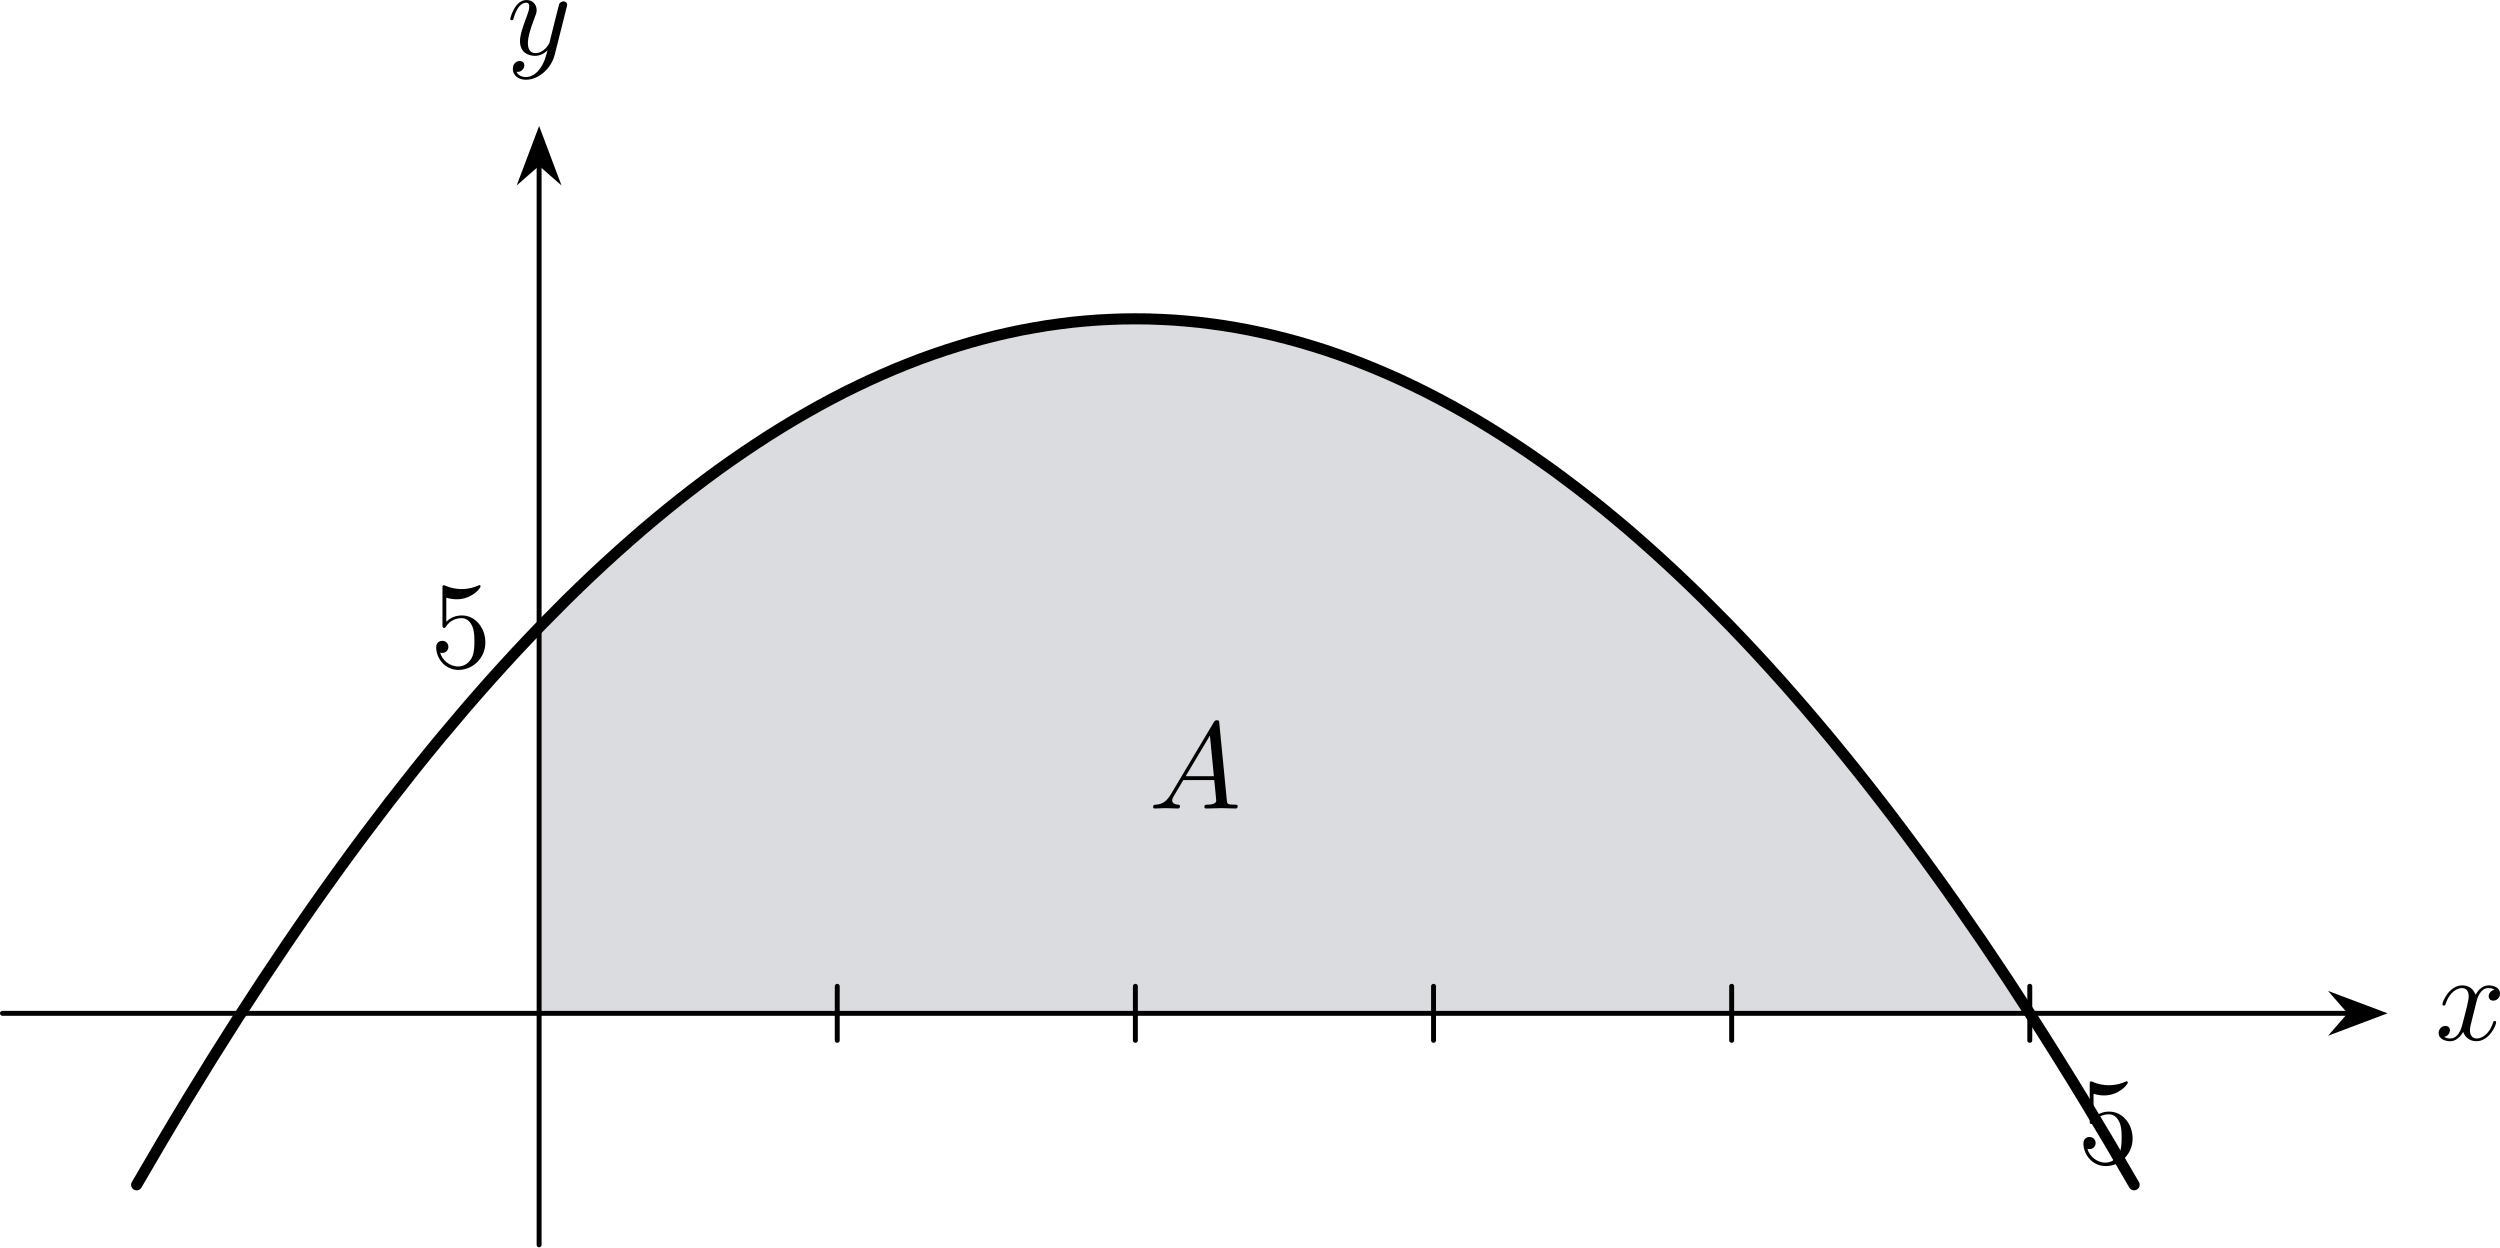
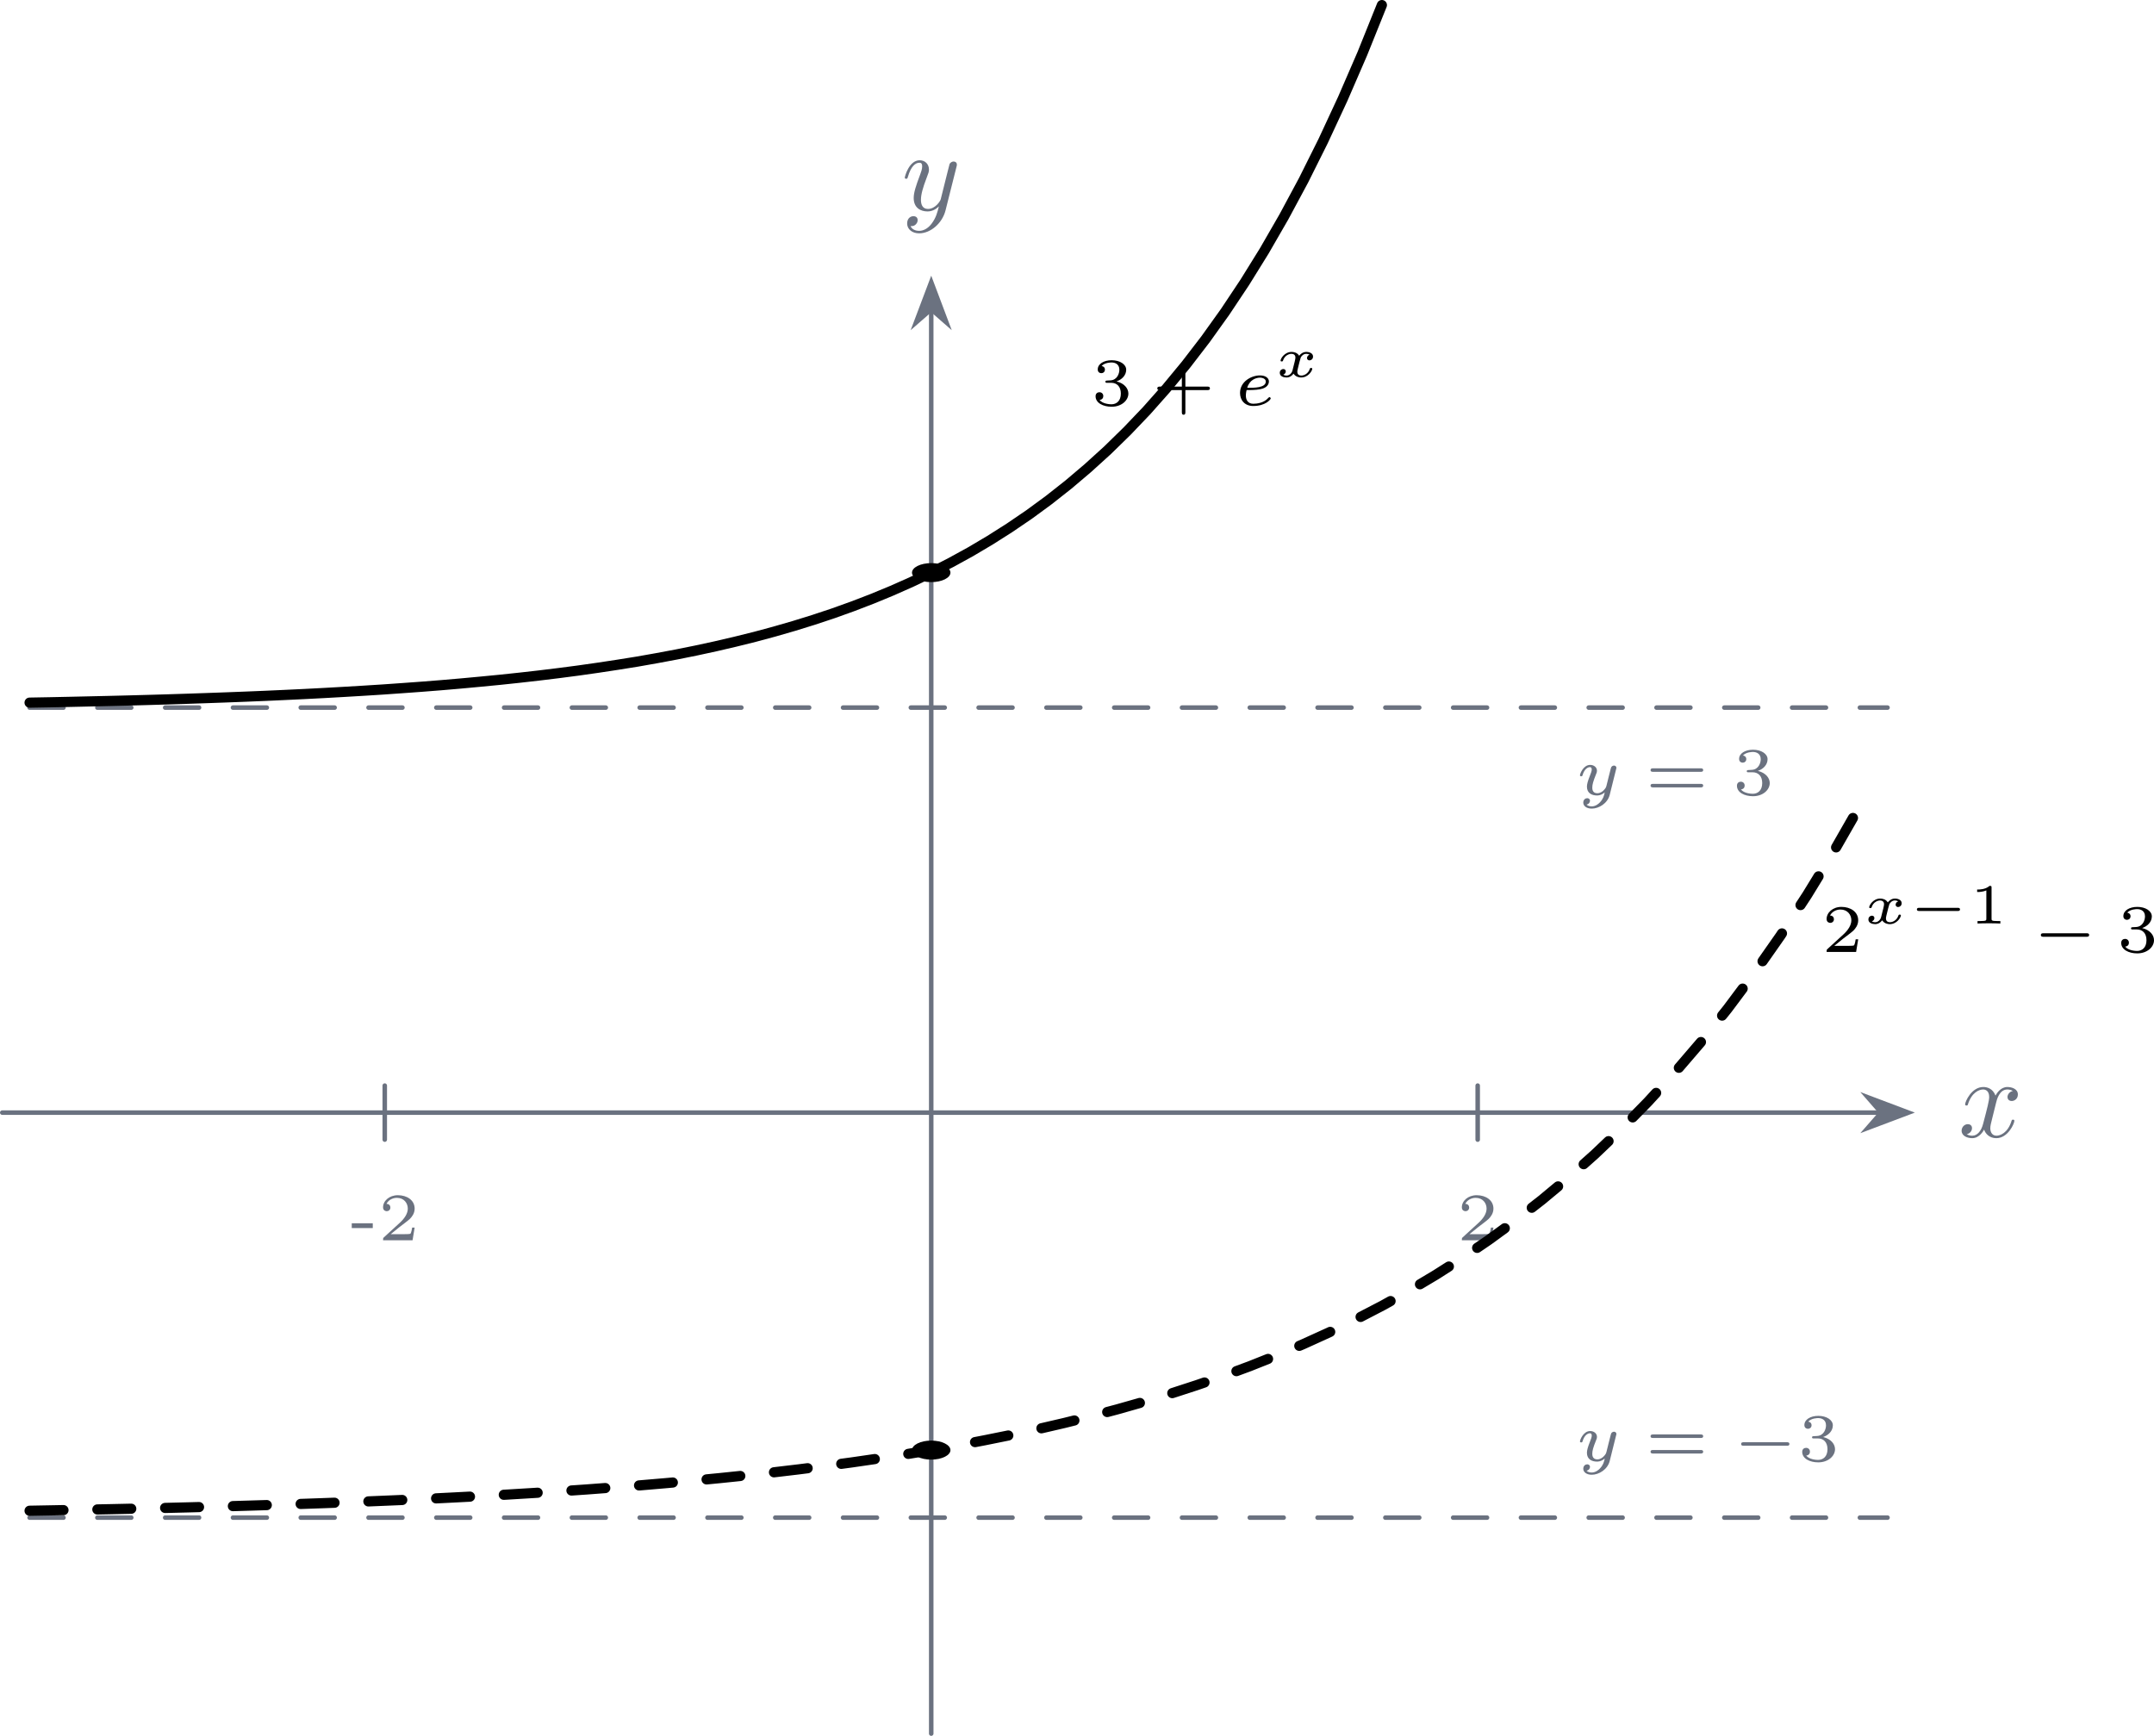
- <svg xmlns="http://www.w3.org/2000/svg" xmlns:xlink="http://www.w3.org/1999/xlink" version="1.1" width="282.862pt" height="141.125pt" viewBox="-0 321.821 282.862 141.125">
+ <svg xmlns="http://www.w3.org/2000/svg" xmlns:xlink="http://www.w3.org/1999/xlink" version="1.1" width="265.934pt" height="214.325pt" viewBox="-0 -.004 265.934 214.325">
  <defs>
-     <use id="g15-53" xlink:href="#g10-53" transform="scale(.913242)" />
-     <path id="g10-53" d="M4.898-2.193C4.898-3.491 4.004-4.582 2.825-4.582C2.302-4.582 1.833-4.407 1.44-4.025V-6.153C1.658-6.087 2.018-6.011 2.367-6.011C3.709-6.011 4.473-7.004 4.473-7.145C4.473-7.211 4.44-7.265 4.364-7.265C4.353-7.265 4.331-7.265 4.276-7.233C4.058-7.135 3.524-6.916 2.793-6.916C2.356-6.916 1.855-6.993 1.342-7.222C1.255-7.255 1.233-7.255 1.211-7.255C1.102-7.255 1.102-7.167 1.102-6.993V-3.764C1.102-3.567 1.102-3.48 1.255-3.48C1.331-3.48 1.353-3.513 1.396-3.578C1.516-3.753 1.92-4.342 2.804-4.342C3.371-4.342 3.644-3.84 3.731-3.644C3.905-3.24 3.927-2.815 3.927-2.269C3.927-1.887 3.927-1.233 3.665-.775C3.404-.349 3-.065 2.498-.065C1.702-.065 1.08-.644 .895-1.287C.927-1.276 .96-1.265 1.08-1.265C1.44-1.265 1.625-1.538 1.625-1.8S1.44-2.335 1.08-2.335C.927-2.335 .545-2.258 .545-1.756C.545-.818 1.298 .24 2.52 .24C3.785 .24 4.898-.807 4.898-2.193Z" />
-     <path id="g13-65" d="M1.783-1.146C1.385-.478 .996-.339 .558-.309C.438-.299 .349-.299 .349-.11C.349-.05 .399 0 .478 0C.747 0 1.056-.03 1.335-.03C1.664-.03 2.012 0 2.331 0C2.391 0 2.521 0 2.521-.189C2.521-.299 2.431-.309 2.361-.309C2.132-.329 1.893-.408 1.893-.658C1.893-.777 1.953-.887 2.032-1.026L2.79-2.301H5.29C5.31-2.092 5.45-.737 5.45-.638C5.45-.339 4.932-.309 4.732-.309C4.593-.309 4.493-.309 4.493-.11C4.493 0 4.613 0 4.633 0C5.041 0 5.469-.03 5.878-.03C6.127-.03 6.755 0 7.004 0C7.064 0 7.183 0 7.183-.199C7.183-.309 7.083-.309 6.954-.309C6.336-.309 6.336-.379 6.306-.667L5.699-6.894C5.679-7.093 5.679-7.133 5.509-7.133C5.35-7.133 5.31-7.064 5.25-6.964L1.783-1.146ZM2.979-2.61L4.941-5.898L5.26-2.61H2.979Z" />
-     <path id="g13-120" d="M3.328-3.009C3.387-3.268 3.616-4.184 4.314-4.184C4.364-4.184 4.603-4.184 4.812-4.055C4.533-4.005 4.334-3.756 4.334-3.517C4.334-3.357 4.443-3.168 4.712-3.168C4.932-3.168 5.25-3.347 5.25-3.746C5.25-4.264 4.663-4.403 4.324-4.403C3.746-4.403 3.397-3.875 3.278-3.646C3.029-4.304 2.491-4.403 2.202-4.403C1.166-4.403 .598-3.118 .598-2.869C.598-2.77 .697-2.77 .717-2.77C.797-2.77 .827-2.79 .847-2.879C1.186-3.935 1.843-4.184 2.182-4.184C2.371-4.184 2.72-4.095 2.72-3.517C2.72-3.208 2.55-2.54 2.182-1.146C2.022-.528 1.674-.11 1.235-.11C1.176-.11 .946-.11 .737-.239C.986-.289 1.205-.498 1.205-.777C1.205-1.046 .986-1.126 .837-1.126C.538-1.126 .289-.867 .289-.548C.289-.09 .787 .11 1.225 .11C1.883 .11 2.242-.588 2.271-.648C2.391-.279 2.75 .11 3.347 .11C4.374 .11 4.941-1.176 4.941-1.425C4.941-1.524 4.852-1.524 4.822-1.524C4.732-1.524 4.712-1.484 4.692-1.415C4.364-.349 3.686-.11 3.367-.11C2.979-.11 2.819-.428 2.819-.767C2.819-.986 2.879-1.205 2.989-1.644L3.328-3.009Z" />
-     <path id="g13-121" d="M4.842-3.796C4.882-3.935 4.882-3.955 4.882-4.025C4.882-4.204 4.742-4.294 4.593-4.294C4.493-4.294 4.334-4.234 4.244-4.085C4.224-4.035 4.144-3.726 4.105-3.547C4.035-3.288 3.965-3.019 3.905-2.75L3.457-.956C3.417-.807 2.989-.11 2.331-.11C1.823-.11 1.714-.548 1.714-.917C1.714-1.375 1.883-1.993 2.222-2.869C2.381-3.278 2.421-3.387 2.421-3.587C2.421-4.035 2.102-4.403 1.604-4.403C.658-4.403 .289-2.959 .289-2.869C.289-2.77 .389-2.77 .408-2.77C.508-2.77 .518-2.79 .568-2.949C.837-3.885 1.235-4.184 1.574-4.184C1.654-4.184 1.823-4.184 1.823-3.866C1.823-3.616 1.724-3.357 1.654-3.168C1.255-2.112 1.076-1.544 1.076-1.076C1.076-.189 1.704 .11 2.291 .11C2.68 .11 3.019-.06 3.298-.339C3.168 .179 3.049 .667 2.65 1.196C2.391 1.534 2.012 1.823 1.554 1.823C1.415 1.823 .966 1.793 .797 1.405C.956 1.405 1.086 1.405 1.225 1.285C1.325 1.196 1.425 1.066 1.425 .877C1.425 .568 1.156 .528 1.056 .528C.827 .528 .498 .687 .498 1.176C.498 1.674 .936 2.042 1.554 2.042C2.58 2.042 3.606 1.136 3.885 .01L4.842-3.796Z" />
+     <path id="g19-49" d="M1.983-3.168C1.983-3.318 1.968-3.318 1.803-3.318C1.45-2.999 .897-2.999 .797-2.999H.712V-2.78H.797C.912-2.78 1.235-2.795 1.524-2.919V-.428C1.524-.274 1.524-.219 .996-.219H.747V0C1.021-.02 1.465-.02 1.753-.02S2.486-.02 2.76 0V-.219H2.511C1.983-.219 1.983-.274 1.983-.428V-3.168Z" />
+     <path id="g13-0" d="M4.384-1.106C4.463-1.106 4.598-1.106 4.598-1.245S4.463-1.385 4.384-1.385H1.011C.932-1.385 .797-1.385 .797-1.245S.932-1.106 1.011-1.106H4.384Z" />
+     <path id="g3-0" d="M4.758-1.339C4.854-1.339 5.003-1.339 5.003-1.494S4.854-1.65 4.758-1.65H.992C.897-1.65 .747-1.65 .747-1.494S.897-1.339 .992-1.339H4.758Z" />
+     <path id="g4-101" d="M1.321-1.345C1.716-1.345 2.17-1.375 2.481-1.476C3.001-1.65 3.025-2.014 3.025-2.104C3.025-2.397 2.738-2.636 2.23-2.636C1.494-2.636 .478-2.11 .478-1.088C.478-.454 .891 .06 1.638 .06C2.75 .06 3.186-.532 3.186-.604C3.186-.658 3.12-.723 3.072-.723C3.043-.723 3.037-.717 2.947-.628C2.588-.221 1.979-.137 1.65-.137C1.166-.137 .992-.484 .992-.867C.992-.915 .998-1.112 1.058-1.345H1.321ZM1.112-1.542C1.309-2.248 1.895-2.439 2.23-2.439C2.511-2.439 2.75-2.313 2.75-2.098C2.75-1.542 1.751-1.542 1.112-1.542Z" />
+     <path id="g4-121" d="M3.563-2.295C3.575-2.337 3.581-2.361 3.581-2.379C3.581-2.451 3.527-2.576 3.365-2.576C3.264-2.576 3.162-2.511 3.12-2.427C3.096-2.385 3.055-2.2 3.025-2.086L2.899-1.59L2.714-.843C2.672-.675 2.648-.58 2.409-.353C2.343-.293 2.152-.137 1.895-.137C1.453-.137 1.453-.526 1.453-.634C1.453-.897 1.524-1.166 1.787-1.823C1.847-1.967 1.865-2.008 1.865-2.116C1.865-2.451 1.566-2.636 1.267-2.636C.658-2.636 .365-1.847 .365-1.716C.365-1.686 .389-1.632 .472-1.632S.574-1.668 .592-1.722C.759-2.301 1.076-2.439 1.243-2.439C1.363-2.439 1.405-2.361 1.405-2.224C1.405-2.098 1.327-1.895 1.261-1.733C1.052-1.207 .98-.933 .98-.717C.98-.149 1.405 .06 1.871 .06C1.955 .06 2.236 .06 2.552-.215C2.475 .114 2.421 .347 2.134 .658C2.026 .777 1.757 1.022 1.399 1.022C1.345 1.022 1.088 1.016 .95 .861C1.213 .813 1.249 .58 1.249 .526C1.249 .365 1.118 .299 1.004 .299C.855 .299 .658 .418 .658 .693C.658 .98 .938 1.219 1.405 1.219C2.038 1.219 2.803 .753 2.989 .006L3.563-2.295Z" />
+     <path id="g16-120" d="M3.093-1.953C2.864-1.883 2.864-1.664 2.864-1.659C2.864-1.574 2.924-1.455 3.088-1.455C3.228-1.455 3.397-1.574 3.397-1.793C3.397-2.087 3.068-2.202 2.804-2.202C2.481-2.202 2.271-1.993 2.172-1.863C2.007-2.147 1.689-2.202 1.509-2.202C.887-2.202 .533-1.614 .533-1.43C.533-1.36 .613-1.36 .638-1.36C.682-1.36 .722-1.365 .742-1.42C.892-1.908 1.3-2.032 1.489-2.032C1.654-2.032 1.843-1.963 1.843-1.699C1.843-1.574 1.753-1.23 1.584-.568C1.509-.284 1.28-.115 1.066-.115C1.031-.115 .887-.115 .767-.194C.991-.274 .991-.463 .991-.483C.991-.628 .882-.692 .772-.692C.648-.692 .463-.593 .463-.354C.463-.05 .802 .055 1.056 .055C1.33 .055 1.554-.105 1.674-.284C1.873 .015 2.192 .055 2.346 .055C2.974 .055 3.328-.538 3.328-.717C3.328-.787 3.243-.787 3.223-.787C3.138-.787 3.128-.757 3.113-.712C2.969-.264 2.585-.115 2.366-.115C2.217-.115 2.012-.169 2.012-.448C2.012-.508 2.012-.543 2.052-.712C2.137-1.061 2.271-1.614 2.311-1.704C2.376-1.833 2.54-2.032 2.795-2.032C2.809-2.032 2.979-2.032 3.093-1.953Z" />
+     <path id="g5-43" d="M2.947-1.339H4.878C4.961-1.339 5.111-1.339 5.111-1.494S4.961-1.65 4.878-1.65H2.947V-3.587C2.947-3.67 2.947-3.82 2.792-3.82S2.636-3.67 2.636-3.587V-1.65H.705C.622-1.65 .472-1.65 .472-1.494S.622-1.339 .705-1.339H2.636V.598C2.636 .681 2.636 .831 2.792 .831S2.947 .681 2.947 .598V-1.339Z" />
+     <path id="g5-45" d="M2.014-1.076V-1.5H.161V-1.076H2.014Z" />
+     <path id="g5-50" d="M3.216-1.118H2.995C2.983-1.034 2.923-.64 2.833-.574C2.792-.538 2.307-.538 2.224-.538H1.106L1.871-1.16C2.074-1.321 2.606-1.704 2.792-1.883C2.971-2.062 3.216-2.367 3.216-2.792C3.216-3.539 2.54-3.975 1.739-3.975C.968-3.975 .43-3.467 .43-2.905C.43-2.6 .687-2.564 .753-2.564C.903-2.564 1.076-2.672 1.076-2.887C1.076-3.019 .998-3.21 .735-3.21C.873-3.515 1.237-3.742 1.65-3.742C2.277-3.742 2.612-3.276 2.612-2.792C2.612-2.367 2.331-1.931 1.913-1.548L.496-.251C.436-.191 .43-.185 .43 0H3.031L3.216-1.118Z" />
+     <path id="g5-51" d="M1.757-1.985C2.266-1.985 2.606-1.644 2.606-1.034C2.606-.377 2.212-.09 1.775-.09C1.614-.09 .998-.126 .729-.472C.962-.496 1.058-.652 1.058-.813C1.058-1.016 .915-1.154 .717-1.154C.556-1.154 .377-1.052 .377-.801C.377-.209 1.034 .126 1.793 .126C2.678 .126 3.27-.442 3.27-1.034C3.27-1.47 2.935-1.931 2.224-2.11C2.696-2.266 3.078-2.648 3.078-3.138C3.078-3.616 2.517-3.975 1.799-3.975C1.1-3.975 .568-3.652 .568-3.162C.568-2.905 .765-2.833 .885-2.833C1.04-2.833 1.201-2.941 1.201-3.15C1.201-3.335 1.07-3.443 .909-3.467C1.19-3.778 1.733-3.778 1.787-3.778C2.092-3.778 2.475-3.634 2.475-3.138C2.475-2.809 2.289-2.236 1.692-2.2C1.584-2.194 1.423-2.182 1.369-2.182C1.309-2.176 1.243-2.17 1.243-2.08C1.243-1.985 1.309-1.985 1.411-1.985H1.757Z" />
+     <path id="g5-61" d="M4.89-2.026C4.973-2.026 5.111-2.026 5.111-2.182S4.949-2.337 4.86-2.337H.723C.634-2.337 .472-2.337 .472-2.182S.61-2.026 .693-2.026H4.89ZM4.86-.652C4.949-.652 5.111-.652 5.111-.807S4.973-.962 4.89-.962H.693C.61-.962 .472-.962 .472-.807S.634-.652 .723-.652H4.86Z" />
+     <path id="g14-120" d="M3.328-3.009C3.387-3.268 3.616-4.184 4.314-4.184C4.364-4.184 4.603-4.184 4.812-4.055C4.533-4.005 4.334-3.756 4.334-3.517C4.334-3.357 4.443-3.168 4.712-3.168C4.932-3.168 5.25-3.347 5.25-3.746C5.25-4.264 4.663-4.403 4.324-4.403C3.746-4.403 3.397-3.875 3.278-3.646C3.029-4.304 2.491-4.403 2.202-4.403C1.166-4.403 .598-3.118 .598-2.869C.598-2.77 .697-2.77 .717-2.77C.797-2.77 .827-2.79 .847-2.879C1.186-3.935 1.843-4.184 2.182-4.184C2.371-4.184 2.72-4.095 2.72-3.517C2.72-3.208 2.55-2.54 2.182-1.146C2.022-.528 1.674-.11 1.235-.11C1.176-.11 .946-.11 .737-.239C.986-.289 1.205-.498 1.205-.777C1.205-1.046 .986-1.126 .837-1.126C.538-1.126 .289-.867 .289-.548C.289-.09 .787 .11 1.225 .11C1.883 .11 2.242-.588 2.271-.648C2.391-.279 2.75 .11 3.347 .11C4.374 .11 4.941-1.176 4.941-1.425C4.941-1.524 4.852-1.524 4.822-1.524C4.732-1.524 4.712-1.484 4.692-1.415C4.364-.349 3.686-.11 3.367-.11C2.979-.11 2.819-.428 2.819-.767C2.819-.986 2.879-1.205 2.989-1.644L3.328-3.009Z" />
+     <path id="g14-121" d="M4.842-3.796C4.882-3.935 4.882-3.955 4.882-4.025C4.882-4.204 4.742-4.294 4.593-4.294C4.493-4.294 4.334-4.234 4.244-4.085C4.224-4.035 4.144-3.726 4.105-3.547C4.035-3.288 3.965-3.019 3.905-2.75L3.457-.956C3.417-.807 2.989-.11 2.331-.11C1.823-.11 1.714-.548 1.714-.917C1.714-1.375 1.883-1.993 2.222-2.869C2.381-3.278 2.421-3.387 2.421-3.587C2.421-4.035 2.102-4.403 1.604-4.403C.658-4.403 .289-2.959 .289-2.869C.289-2.77 .389-2.77 .408-2.77C.508-2.77 .518-2.79 .568-2.949C.837-3.885 1.235-4.184 1.574-4.184C1.654-4.184 1.823-4.184 1.823-3.866C1.823-3.616 1.724-3.357 1.654-3.168C1.255-2.112 1.076-1.544 1.076-1.076C1.076-.189 1.704 .11 2.291 .11C2.68 .11 3.019-.06 3.298-.339C3.168 .179 3.049 .667 2.65 1.196C2.391 1.534 2.012 1.823 1.554 1.823C1.415 1.823 .966 1.793 .797 1.405C.956 1.405 1.086 1.405 1.225 1.285C1.325 1.196 1.425 1.066 1.425 .877C1.425 .568 1.156 .528 1.056 .528C.827 .528 .498 .687 .498 1.176C.498 1.674 .936 2.042 1.554 2.042C2.58 2.042 3.606 1.136 3.885 .01L4.842-3.796Z" />
  </defs>
  <g id="page1" transform="matrix(1.4 0 0 1.4 0 0)">
-     <path d="M43.57 280.586L45.609 278.516L47.652 276.535L49.695 274.644L51.734 272.848L53.777 271.137L55.82 269.516L57.859 267.984L59.902 266.539L61.945 265.188L63.984 263.926L66.027 262.75L68.07 261.668L70.109 260.672L72.152 259.769L74.195 258.953L76.234 258.227L78.277 257.59L80.32 257.047L82.359 256.59L84.402 256.219L86.445 255.941L88.484 255.754L90.527 255.656L92.57 255.644L94.609 255.727L96.652 255.894L98.691 256.156L100.734 256.504L102.777 256.941L104.816 257.473L106.859 258.09L108.902 258.797L110.941 259.594L112.984 260.477L115.027 261.453L117.066 262.519L119.109 263.676L121.152 264.918L123.191 266.254L125.234 267.676L127.277 269.188L129.316 270.793L131.359 272.484L133.402 274.266L135.441 276.137L137.484 278.098L139.527 280.148L141.566 282.289L143.61 284.516L145.653 286.836L147.692 289.242L149.735 291.742L151.774 294.328L153.817 297.008L155.86 299.773L157.899 302.629L159.942 305.574L161.985 308.609L164.024 311.734L164.043 311.766H43.57Z" fill="#dadcdf" />
-     <path d="M.199 311.766H189.895" stroke="#000" fill="none" stroke-width=".399" stroke-miterlimit="10" stroke-linecap="round" stroke-linejoin="round" />
-     <path d="M192.39 311.766L188.82 310.422L189.992 311.766L188.82 313.113Z" />
-     <path d="M192.39 311.766L188.82 310.422L189.992 311.766L188.82 313.113Z" stroke="#000" fill="none" stroke-width=".399" stroke-miterlimit="10" stroke-linecap="round" />
-     <g transform="matrix(1 0 0 1 153.2243 2.145)">
-       <use x="43.57" y="311.766" xlink:href="#g13-120" />
+     <path d="M.199 98.121H165.801" stroke="#6b7280" fill="none" stroke-width=".399" stroke-linecap="round" stroke-linejoin="round" />
+     <path d="M168.297 98.121L164.723 96.773L165.899 98.121L164.723 99.469Z" fill="#6b7280" />
+     <path d="M168.297 98.121L164.723 96.773L165.899 98.121L164.723 99.469Z" stroke="#6b7280" fill="none" stroke-width=".399" stroke-miterlimit="10" stroke-linecap="round" />
+     <g fill="#6b7280" transform="matrix(1 0 0 1 90.5771 2.1449)">
+       <use x="82.121" y="98.121" xlink:href="#g14-120" />
    </g>
-     <path d="M43.57 330.477V243.113" stroke="#000" fill="none" stroke-width=".399" stroke-miterlimit="10" stroke-linecap="round" stroke-linejoin="round" />
-     <path d="M43.57 240.617L42.223 244.187L43.57 243.011L44.914 244.187Z" />
-     <path d="M43.57 240.617L42.223 244.187L43.57 243.011L44.914 244.187Z" stroke="#000" fill="none" stroke-width=".399" stroke-miterlimit="10" stroke-linecap="round" />
-     <g transform="matrix(1 0 0 1 -2.621 -77.49)">
-       <use x="43.57" y="311.766" xlink:href="#g13-121" />
+     <path d="M82.121 152.887V27.371" stroke="#6b7280" fill="none" stroke-width=".399" stroke-miterlimit="10" stroke-linecap="round" stroke-linejoin="round" />
+     <path d="M82.121 24.875L80.773 28.445L82.121 27.27L83.465 28.445Z" fill="#6b7280" />
+     <path d="M82.121 24.875L80.773 28.445L82.121 27.27L83.465 28.445Z" stroke="#6b7280" fill="none" stroke-width=".399" stroke-miterlimit="10" stroke-linecap="round" />
+     <g fill="#6b7280" transform="matrix(1 0 0 1 -2.621 -79.5872)">
+       <use x="82.121" y="98.121" xlink:href="#g14-121" />
    </g>
-     <path d="M11.043 325.625C11.043 325.625 12.52 323.086 13.086 322.129C13.652 321.168 14.562 319.652 15.129 318.719S16.605 316.309 17.172 315.398C17.738 314.492 18.648 313.055 19.215 312.168C19.781 311.285 20.691 309.891 21.258 309.031C21.824 308.172 22.734 306.813 23.301 305.98C23.867 305.145 24.777 303.828 25.344 303.02C25.914 302.211 26.82 300.934 27.391 300.148C27.957 299.363 28.867 298.125 29.434 297.367S30.91 295.41 31.477 294.676S32.953 292.785 33.52 292.074C34.086 291.363 34.996 290.246 35.562 289.562C36.129 288.879 37.039 287.801 37.605 287.141C38.172 286.481 39.082 285.441 39.648 284.809C40.215 284.172 41.125 283.176 41.691 282.566C42.262 281.953 43.168 280.996 43.738 280.41C44.305 279.828 45.215 278.91 45.781 278.348C46.348 277.789 47.258 276.91 47.824 276.375C48.391 275.84 49.301 275 49.867 274.492C50.434 273.981 51.344 273.184 51.91 272.695C52.477 272.211 53.387 271.453 53.953 270.992C54.52 270.531 55.43 269.812 55.996 269.379C56.562 268.941 57.473 268.262 58.039 267.852C58.609 267.441 59.516 266.801 60.086 266.418C60.652 266.031 61.562 265.434 62.129 265.07C62.695 264.711 63.605 264.152 64.172 263.816C64.738 263.481 65.648 262.961 66.215 262.648C66.781 262.336 67.691 261.859 68.258 261.57C68.824 261.285 69.734 260.848 70.301 260.586C70.867 260.324 71.777 259.926 72.344 259.688C72.91 259.453 73.82 259.094 74.387 258.879C74.957 258.668 75.863 258.348 76.434 258.164C77 257.977 77.91 257.695 78.477 257.535C79.043 257.371 79.953 257.133 80.519 256.996S81.996 256.66 82.562 256.547C83.129 256.438 84.039 256.277 84.606 256.188C85.172 256.102 86.082 255.981 86.648 255.918S88.125 255.777 88.691 255.738C89.258 255.703 90.168 255.664 90.734 255.648C91.305 255.637 92.211 255.637 92.781 255.648C93.348 255.664 94.258 255.703 94.824 255.738C95.391 255.777 96.301 255.856 96.867 255.918S98.344 256.102 98.91 256.188S100.387 256.434 100.953 256.547S102.43 256.859 102.996 256.996S104.473 257.371 105.039 257.535C105.606 257.695 106.516 257.977 107.082 258.16C107.652 258.348 108.559 258.668 109.129 258.879C109.695 259.09 110.606 259.449 111.172 259.688C111.738 259.922 112.648 260.32 113.215 260.582C113.781 260.844 114.691 261.285 115.258 261.57C115.824 261.856 116.734 262.336 117.301 262.648C117.867 262.957 118.777 263.477 119.344 263.812C119.91 264.148 120.82 264.707 121.387 265.07C121.953 265.43 122.863 266.027 123.43 266.414C124 266.801 124.906 267.438 125.477 267.848C126.043 268.262 126.949 268.938 127.519 269.375C128.086 269.809 128.996 270.527 129.562 270.988S131.039 272.207 131.606 272.691C132.172 273.18 133.082 273.977 133.648 274.488C134.215 274.996 135.125 275.836 135.691 276.371S137.168 277.785 137.734 278.344C138.301 278.906 139.211 279.824 139.777 280.406C140.348 280.992 141.254 281.949 141.824 282.562C142.391 283.172 143.297 284.168 143.867 284.805C144.434 285.438 145.344 286.477 145.91 287.137C146.477 287.797 147.387 288.875 147.953 289.559C148.52 290.242 149.43 291.359 149.996 292.07C150.563 292.777 151.473 293.938 152.039 294.672C152.606 295.406 153.516 296.602 154.082 297.363C154.649 298.121 155.559 299.359 156.125 300.144C156.696 300.926 157.602 302.203 158.172 303.016C158.739 303.824 159.645 305.141 160.215 305.973C160.782 306.809 161.692 308.164 162.258 309.023C162.825 309.883 163.735 311.281 164.301 312.164C164.867 313.047 165.778 314.484 166.344 315.395C166.91 316.301 167.821 317.777 168.387 318.711C168.953 319.645 169.864 321.164 170.43 322.121C170.996 323.078 172.473 325.621 172.473 325.621" stroke="#000" fill="none" stroke-width=".897" stroke-miterlimit="10" stroke-linecap="round" stroke-linejoin="round" />
-     <path d="M67.664 313.949V309.582" stroke="#000" fill="none" stroke-width=".399" stroke-miterlimit="10" stroke-linecap="round" stroke-linejoin="round" />
-     <path d="M91.758 313.949V309.582" stroke="#000" fill="none" stroke-width=".399" stroke-miterlimit="10" stroke-linecap="round" stroke-linejoin="round" />
-     <path d="M115.856 313.949V309.582" stroke="#000" fill="none" stroke-width=".399" stroke-miterlimit="10" stroke-linecap="round" stroke-linejoin="round" />
-     <path d="M139.949 313.949V309.582" stroke="#000" fill="none" stroke-width=".399" stroke-miterlimit="10" stroke-linecap="round" stroke-linejoin="round" />
-     <path d="M164.043 313.949V309.582" stroke="#000" fill="none" stroke-width=".399" stroke-miterlimit="10" stroke-linecap="round" stroke-linejoin="round" />
-     <g transform="matrix(1 0 0 1 124.3103 12.127)">
-       <use x="43.57" y="311.766" xlink:href="#g15-53" />
+     <path d="M33.93 100.504V95.738" stroke="#6b7280" fill="none" stroke-width=".399" stroke-miterlimit="10" stroke-linecap="round" stroke-linejoin="round" />
+     <g fill="#6b7280" transform="matrix(1 0 0 1 -51.2617 11.2589)">
+       <use x="82.121" y="98.121" xlink:href="#g5-45" />
+       <use x="84.612" y="98.121" xlink:href="#g5-50" />
    </g>
-     <g transform="matrix(1 0 0 1 -8.8167 -27.971)">
-       <use x="43.57" y="311.766" xlink:href="#g15-53" />
+     <path d="M130.312 100.504V95.738" stroke="#6b7280" fill="none" stroke-width=".399" stroke-miterlimit="10" stroke-linecap="round" stroke-linejoin="round" />
+     <g fill="#6b7280" transform="matrix(1 0 0 1 46.3631 11.2589)">
+       <use x="82.121" y="98.121" xlink:href="#g5-50" />
    </g>
-     <g transform="matrix(1 0 0 1 49.2728 -16.552)">
-       <use x="43.57" y="311.766" xlink:href="#g13-65" />
+     <path d="M2.609 133.84H166.453" stroke="#6b7280" fill="none" stroke-width=".399" stroke-miterlimit="10" stroke-linecap="round" stroke-linejoin="round" stroke-dasharray="2.989 2.989" />
+     <g fill="#6b7280" transform="matrix(1 0 0 1 56.8441 30.7189)">
+       <use x="82.121" y="98.121" xlink:href="#g4-121" />
+       <use x="88.241" y="98.121" xlink:href="#g5-61" />
+       <use x="95.953" y="98.121" xlink:href="#g3-0" />
+       <use x="101.709" y="98.121" xlink:href="#g5-51" />
    </g>
+     <path d="M2.609 62.402H166.453" stroke="#6b7280" fill="none" stroke-width=".399" stroke-miterlimit="10" stroke-linecap="round" stroke-linejoin="round" stroke-dasharray="2.989 2.989" />
+     <g fill="#6b7280" transform="matrix(1 0 0 1 56.8441 -28.0293)">
+       <use x="82.121" y="98.121" xlink:href="#g4-121" />
+       <use x="88.241" y="98.121" xlink:href="#g5-61" />
+       <use x="95.953" y="98.121" xlink:href="#g5-51" />
+     </g>
+     <path d="M2.609 61.965L4.336 61.934L6.062 61.898L7.793 61.859L9.52 61.82L11.25 61.777L12.977 61.73L14.707 61.68L16.434 61.625L18.164 61.566L19.891 61.504L21.621 61.438L23.348 61.367L25.078 61.289L26.805 61.207L28.531 61.117L30.262 61.02L31.988 60.918L33.719 60.809L35.445 60.688L37.176 60.562L38.902 60.426L40.633 60.277L42.359 60.117L44.09 59.949L45.816 59.766L47.547 59.57L49.273 59.359L51 59.133L52.73 58.887L54.457 58.625L56.188 58.348L57.914 58.043L59.645 57.719L61.371 57.371L63.102 56.996L64.828 56.594L66.559 56.164L68.285 55.699L70.016 55.199L71.742 54.664L73.469 54.09L75.199 53.469L76.926 52.805L78.656 52.09L80.383 51.324L82.113 50.5L83.84 49.617L85.57 48.668L87.297 47.645L89.027 46.547L90.754 45.371L92.484 44.102L94.211 42.742L95.938 41.277L97.668 39.707L99.394 38.02L101.125 36.207L102.852 34.258L104.582 32.164L106.309 29.918L108.039 27.5L109.766 24.906L111.496 22.117L113.223 19.121L114.953 15.902L116.68 12.441L118.406 8.727L120.137 4.734L121.863 .445" stroke="#000" fill="none" stroke-width=".897" stroke-miterlimit="10" stroke-linecap="round" stroke-linejoin="round" />
+     <g transform="matrix(1 0 0 1 14.1164 -62.3787)">
+       <use x="82.121" y="98.121" xlink:href="#g5-51" />
+       <use x="87.471" y="98.121" xlink:href="#g5-43" />
+       <use x="94.759" y="98.121" xlink:href="#g4-101" />
+       <use x="98.279" y="95.613" xlink:href="#g16-120" />
+     </g>
+     <path d="M2.609 133.234L4.945 133.191L7.285 133.144L9.625 133.098L11.965 133.047L14.305 132.992L16.645 132.934L18.984 132.871L21.324 132.801L23.664 132.731L26 132.652L28.34 132.57L30.68 132.484L33.02 132.387L35.359 132.289L37.699 132.18L40.039 132.062L42.379 131.941L44.719 131.809L47.055 131.668L49.395 131.516L51.734 131.356L54.074 131.18L56.414 130.996L58.754 130.797L61.094 130.586L63.434 130.359L65.773 130.117L68.109 129.859L70.449 129.582L72.789 129.285L75.129 128.969L77.469 128.629L79.809 128.266L82.148 127.879L84.488 127.465L86.828 127.019L89.164 126.547L91.504 126.039L93.844 125.496L96.184 124.914L98.523 124.293L100.863 123.629L103.203 122.918L105.543 122.156L107.883 121.348L110.223 120.481L112.559 119.551L114.898 118.555L117.238 117.492L119.578 116.352L121.918 115.137L124.258 113.836L126.598 112.441L128.938 110.953L131.277 109.359L133.613 107.656L135.953 105.832L138.293 103.887L140.633 101.801L142.973 99.57L145.312 97.184L147.652 94.633L149.992 91.906L152.332 88.984L154.668 85.863L157.008 82.523L159.348 78.953L161.688 75.133L164.027 71.047" stroke="#000" fill="none" stroke-width=".897" stroke-miterlimit="10" stroke-linecap="round" stroke-linejoin="round" stroke-dasharray="2.989 2.989" />
+     <g transform="matrix(1 0 0 1 78.5301 -14.1682)">
+       <use x="82.121" y="98.121" xlink:href="#g5-50" />
+       <use x="85.774" y="95.613" xlink:href="#g16-120" />
+       <use x="89.717" y="95.613" xlink:href="#g13-0" />
+       <use x="95.114" y="95.613" xlink:href="#g19-49" />
+       <use x="100.699" y="98.121" xlink:href="#g3-0" />
+       <use x="108.153" y="98.121" xlink:href="#g5-51" />
+     </g>
+     <path d="M83.816 50.5C83.816 50.035 83.055 49.66 82.121 49.66C81.184 49.66 80.426 50.035 80.426 50.5C80.426 50.961 81.184 51.336 82.121 51.336C83.055 51.336 83.816 50.961 83.816 50.5Z" />
+     <path d="M83.816 127.887C83.816 127.422 83.055 127.047 82.121 127.047C81.184 127.047 80.426 127.422 80.426 127.887C80.426 128.348 81.184 128.723 82.121 128.723C83.055 128.723 83.816 128.348 83.816 127.887Z" />
  </g>
</svg>
